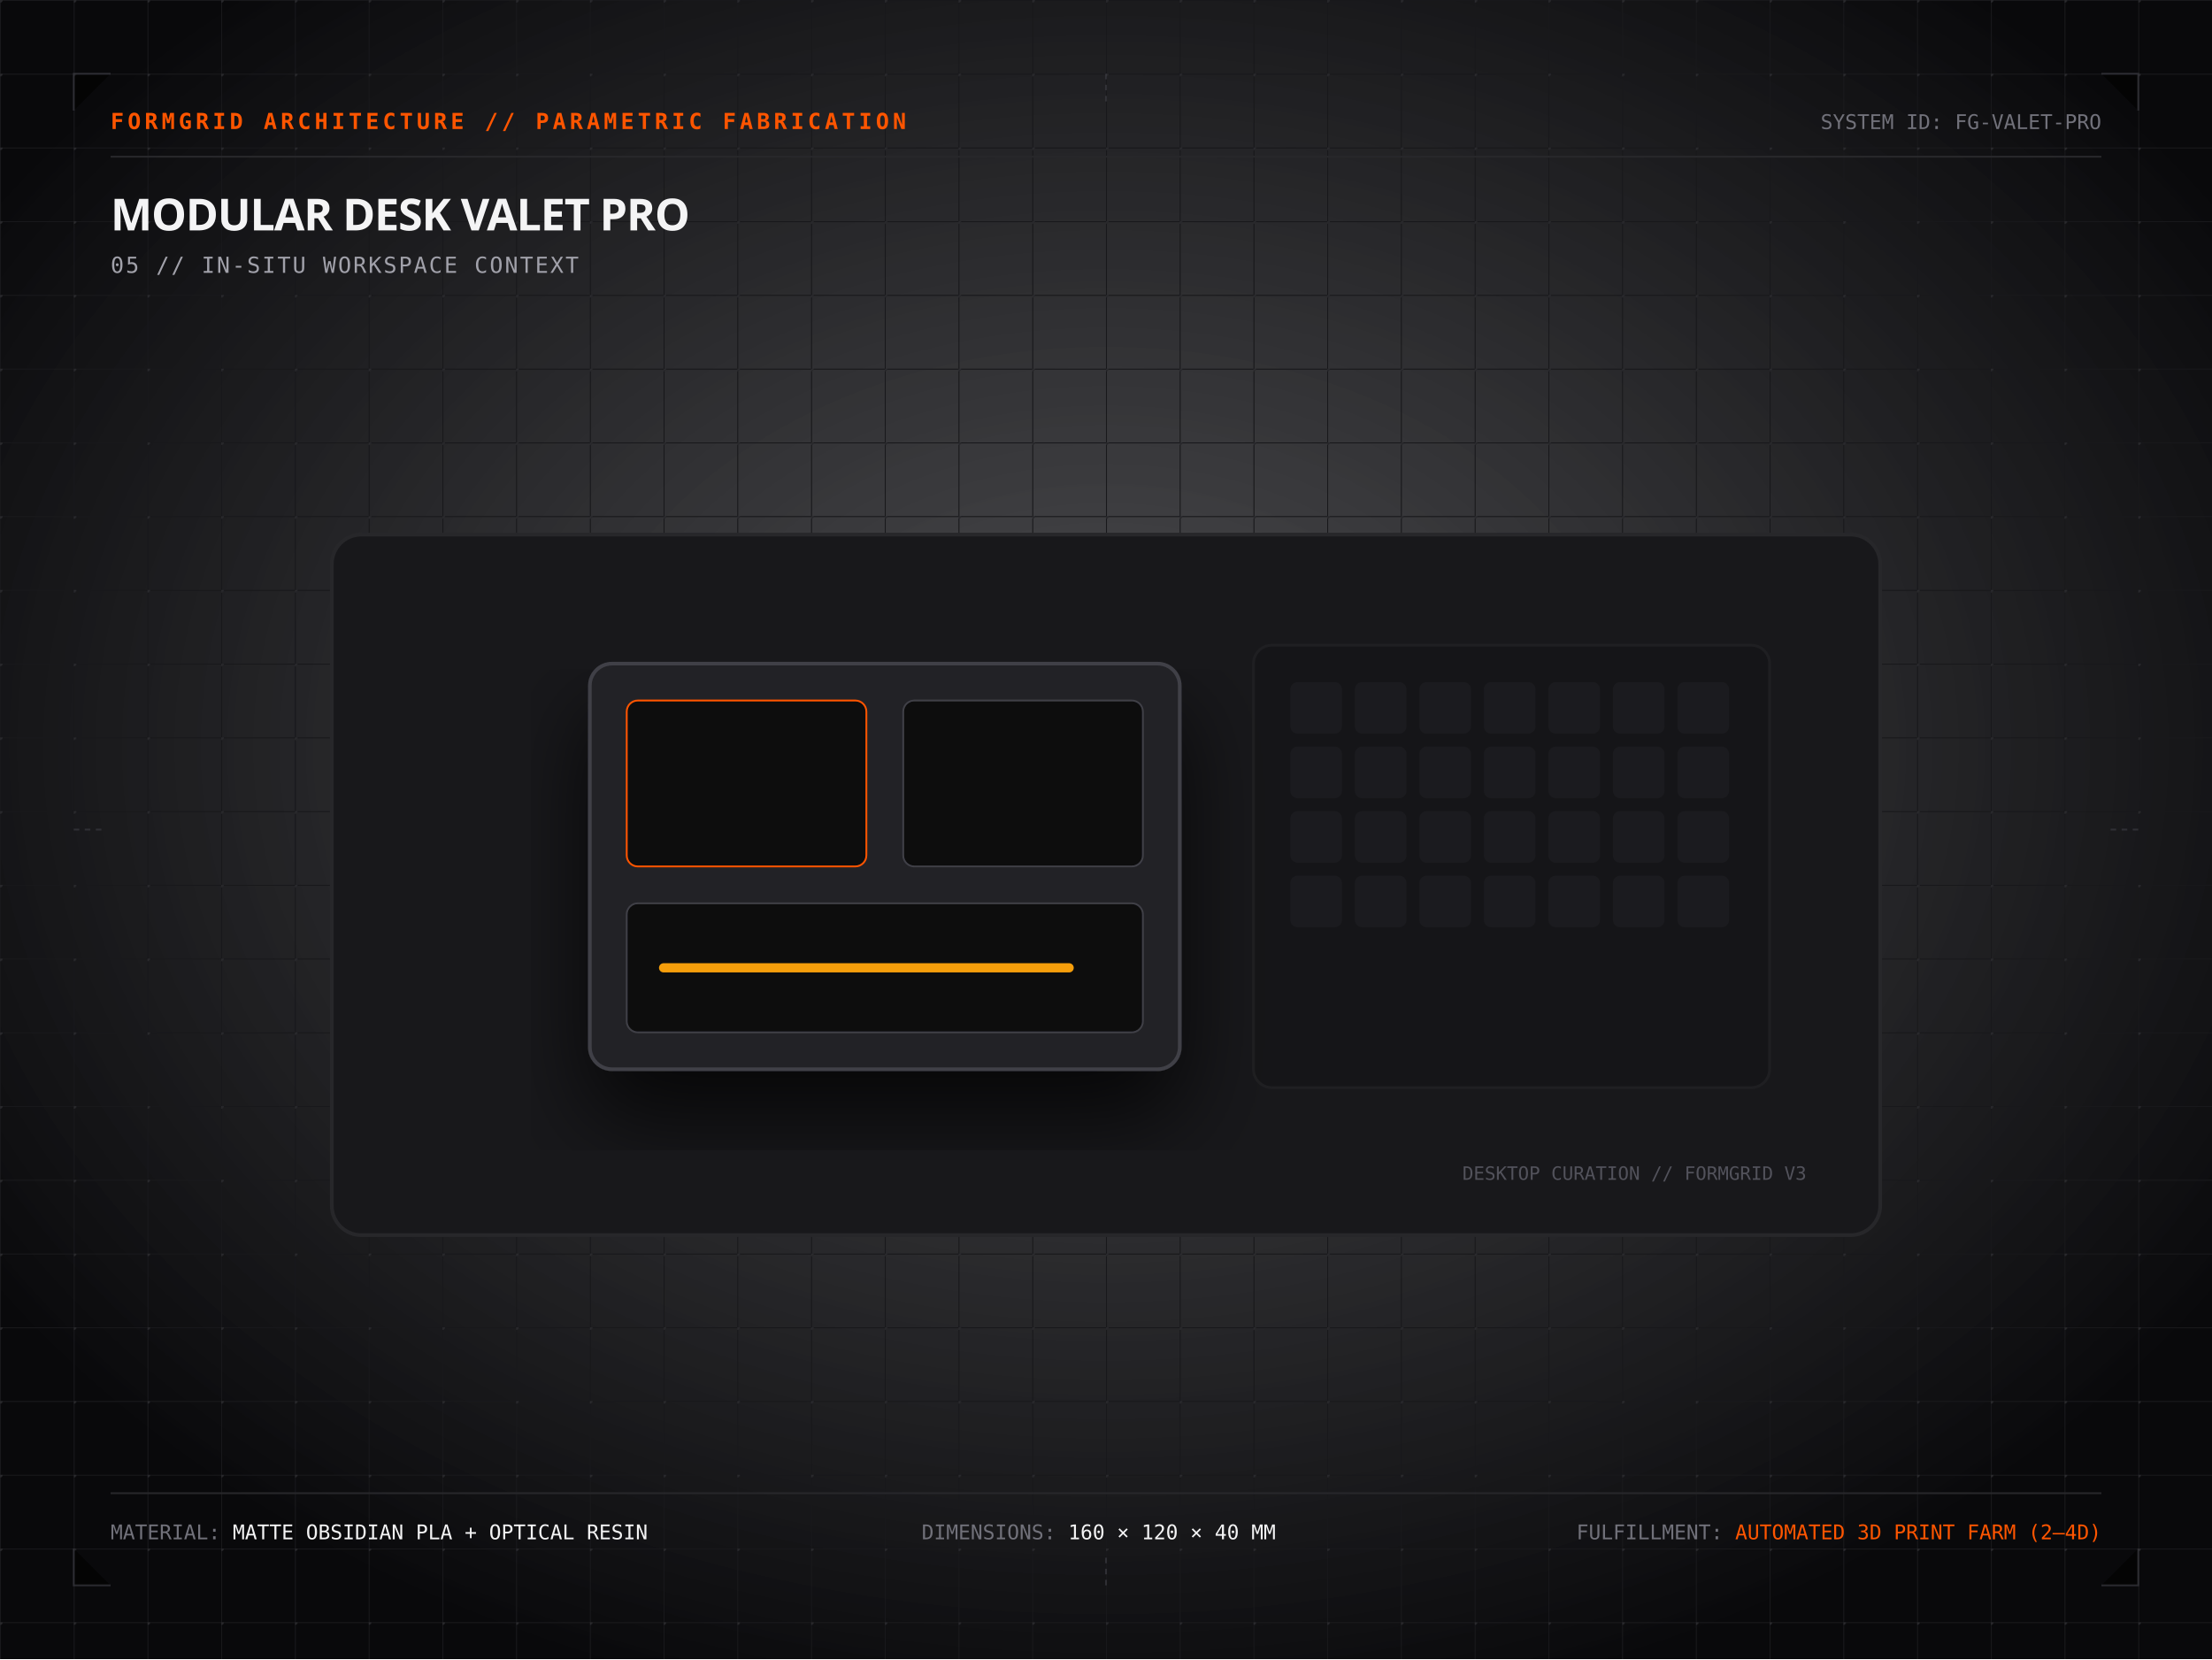
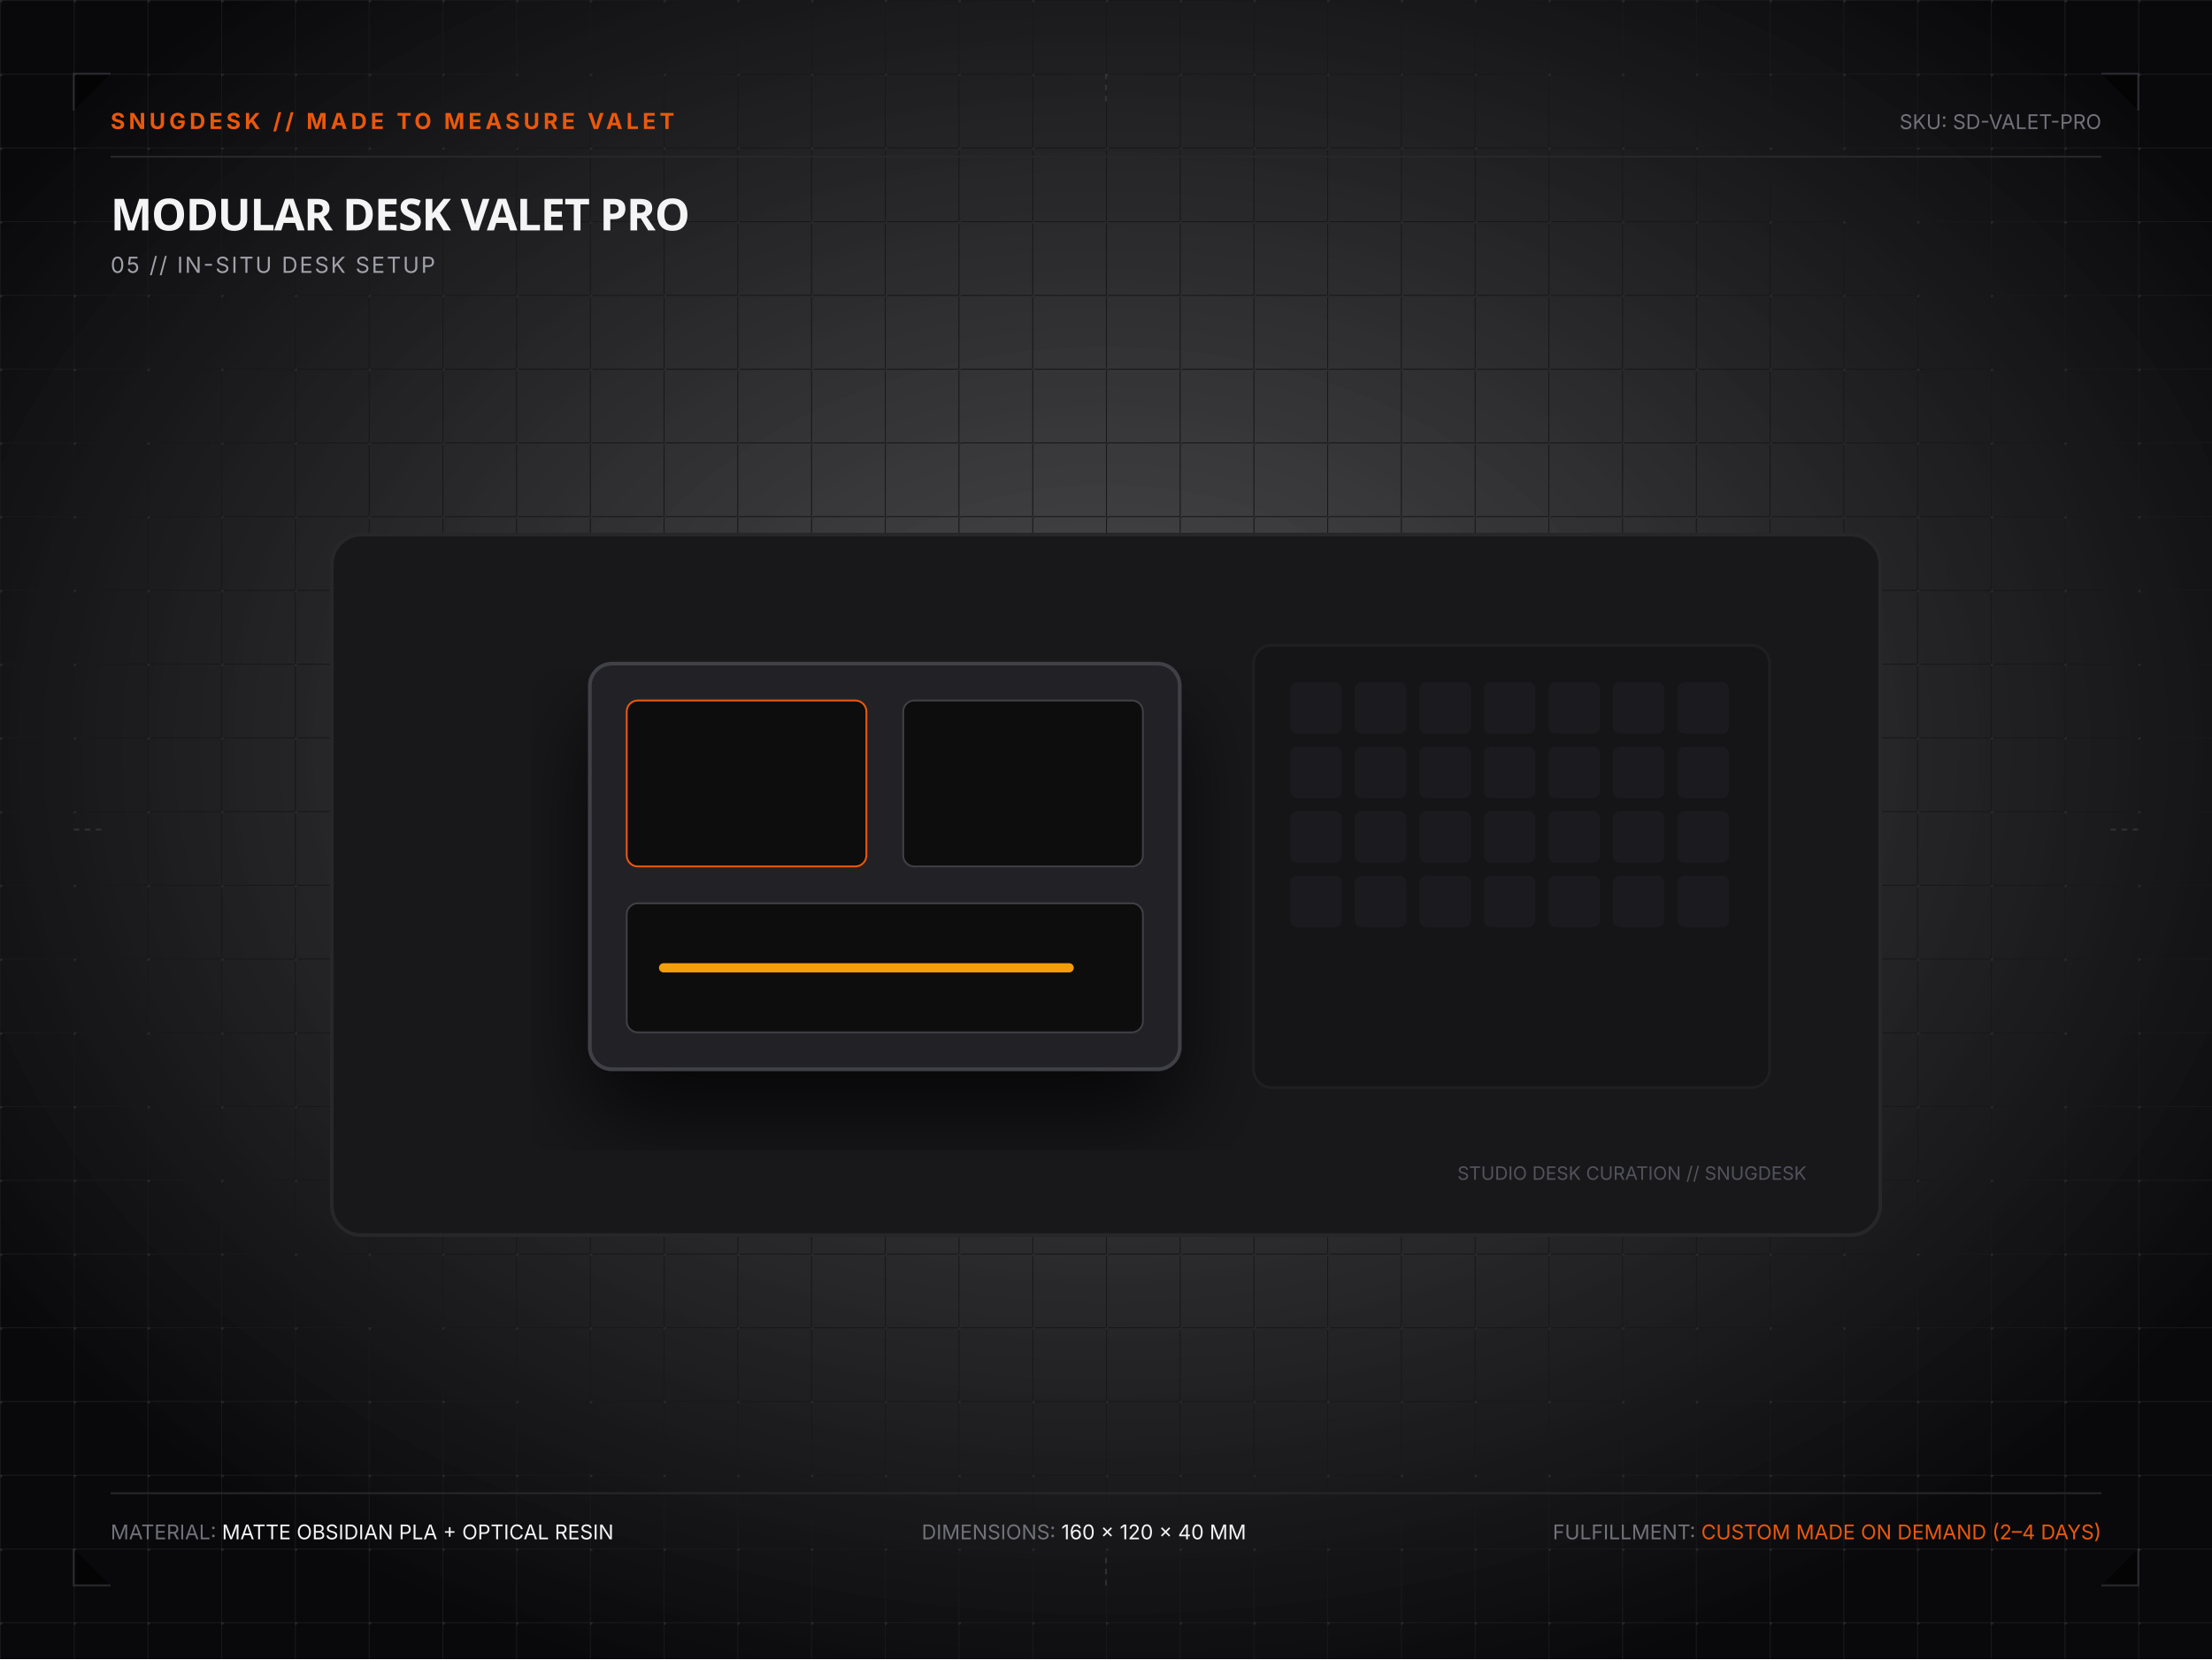
- <svg xmlns="http://www.w3.org/2000/svg" viewBox="0 0 1200 900" width="1200" height="900" style="background:#09090b; font-family:'JetBrains Mono', monospace;">
+ <svg xmlns="http://www.w3.org/2000/svg" viewBox="0 0 1200 900" width="1200" height="900" style="background:#09090b; font-family:'Inter', sans-serif;">
  <defs>
    <pattern id="grid-valet-pro-lifestyle" width="40" height="40" patternUnits="userSpaceOnUse">
      <path d="M 40 0 L 0 0 0 40" fill="none" stroke="#18181b" stroke-width="1" />
      <circle cx="0" cy="0" r="1.5" fill="#27272a" />
    </pattern>
    <radialGradient id="spot-valet-pro-lifestyle" cx="50%" cy="45%" r="60%">
      <stop offset="0%" stop-color="#1f1f23" stop-opacity="0.8" />
      <stop offset="100%" stop-color="#09090b" stop-opacity="1" />
    </radialGradient>
    <linearGradient id="bodyGrad-valet-pro" x1="0%" y1="0%" x2="100%" y2="100%">
      <stop offset="0%" stop-color="#2c2c31" />
      <stop offset="50%" stop-color="#18181b" />
      <stop offset="100%" stop-color="#101012" />
    </linearGradient>
    <filter id="shadow-valet-pro" x="-10%" y="-10%" width="130%" height="130%">
      <feDropShadow dx="0" dy="25" stdDeviation="25" flood-color="#000000" flood-opacity="0.75" />
    </filter>
  </defs>
  <rect width="1200" height="900" fill="url(#spot-valet-pro-lifestyle)" />
  <rect width="1200" height="900" fill="url(#grid-valet-pro-lifestyle)" />
  <g stroke="#3f3f46" stroke-width="1" opacity="0.6">
    <path d="M 40 60 L 40 40 L 60 40" />
    <path d="M 1160 60 L 1160 40 L 1140 40" />
    <path d="M 40 840 L 40 860 L 60 860" />
    <path d="M 1160 840 L 1160 860 L 1140 860" />
    <line x1="600" y1="40" x2="600" y2="55" stroke-dasharray="3,3" />
    <line x1="600" y1="845" x2="600" y2="860" stroke-dasharray="3,3" />
    <line x1="40" y1="450" x2="55" y2="450" stroke-dasharray="3,3" />
    <line x1="1145" y1="450" x2="1160" y2="450" stroke-dasharray="3,3" />
  </g>
-   <text x="60" y="70" fill="#ff5500" font-size="12" font-weight="700" letter-spacing="2">FORMGRID ARCHITECTURE // PARAMETRIC FABRICATION</text>
-   <text x="1140" y="70" text-anchor="end" fill="#71717a" font-size="11">SYSTEM ID: FG-VALET-PRO</text>
+   <text x="60" y="70" fill="#ea580c" font-size="12" font-weight="700" letter-spacing="2">SNUGDESK // MADE TO MEASURE VALET</text>
+   <text x="1140" y="70" text-anchor="end" fill="#71717a" font-size="11">SKU: SD-VALET-PRO</text>
  <line x1="60" y1="85" x2="1140" y2="85" stroke="#27272a" stroke-width="1" />
  <text x="60" y="125" fill="#f4f4f5" font-size="24" font-weight="800" font-family="'Space Grotesk', sans-serif" letter-spacing="-0.5">MODULAR DESK VALET PRO</text>
-   <text x="60" y="148" fill="#a1a1aa" font-size="12" letter-spacing="1">05 // IN-SITU WORKSPACE CONTEXT</text>
+   <text x="60" y="148" fill="#a1a1aa" font-size="12" letter-spacing="1">05 // IN-SITU DESK SETUP</text>
  <g transform="translate(600, 480)">
    <rect x="-420" y="-190" width="840" height="380" rx="16" fill="#18181b" stroke="#27272a" stroke-width="2" />
    <g transform="translate(-120, -10)" filter="url(#shadow-valet-pro)">
      <rect x="-160" y="-110" width="320" height="220" rx="12" fill="#222226" stroke="#3f3f46" stroke-width="2" />
-       <rect x="-140" y="-90" width="130" height="90" rx="6" fill="#09090b" stroke="#ff5500" stroke-width="1" />
+       <rect x="-140" y="-90" width="130" height="90" rx="6" fill="#09090b" stroke="#ea580c" stroke-width="1" />
      <rect x="10" y="-90" width="130" height="90" rx="6" fill="#09090b" stroke="#3f3f46" stroke-width="1" />
      <rect x="-140" y="20" width="280" height="70" rx="6" fill="#09090b" stroke="#3f3f46" stroke-width="1" />
    </g>
    <g transform="translate(220, -10)" opacity="0.45">
      <rect x="-140" y="-120" width="280" height="240" rx="10" fill="#121214" stroke="#27272a" stroke-width="1.5" />
      <rect x="-120" y="-100" width="28" height="28" rx="4" fill="#1f1f23" />
      <rect x="-85" y="-100" width="28" height="28" rx="4" fill="#1f1f23" />
      <rect x="-50" y="-100" width="28" height="28" rx="4" fill="#1f1f23" />
      <rect x="-15" y="-100" width="28" height="28" rx="4" fill="#1f1f23" />
      <rect x="20" y="-100" width="28" height="28" rx="4" fill="#1f1f23" />
      <rect x="55" y="-100" width="28" height="28" rx="4" fill="#1f1f23" />
      <rect x="90" y="-100" width="28" height="28" rx="4" fill="#1f1f23" />
      <rect x="-120" y="-65" width="28" height="28" rx="4" fill="#1f1f23" />
      <rect x="-85" y="-65" width="28" height="28" rx="4" fill="#1f1f23" />
      <rect x="-50" y="-65" width="28" height="28" rx="4" fill="#1f1f23" />
      <rect x="-15" y="-65" width="28" height="28" rx="4" fill="#1f1f23" />
      <rect x="20" y="-65" width="28" height="28" rx="4" fill="#1f1f23" />
      <rect x="55" y="-65" width="28" height="28" rx="4" fill="#1f1f23" />
      <rect x="90" y="-65" width="28" height="28" rx="4" fill="#1f1f23" />
      <rect x="-120" y="-30" width="28" height="28" rx="4" fill="#1f1f23" />
      <rect x="-85" y="-30" width="28" height="28" rx="4" fill="#1f1f23" />
      <rect x="-50" y="-30" width="28" height="28" rx="4" fill="#1f1f23" />
      <rect x="-15" y="-30" width="28" height="28" rx="4" fill="#1f1f23" />
      <rect x="20" y="-30" width="28" height="28" rx="4" fill="#1f1f23" />
      <rect x="55" y="-30" width="28" height="28" rx="4" fill="#1f1f23" />
      <rect x="90" y="-30" width="28" height="28" rx="4" fill="#1f1f23" />
      <rect x="-120" y="5" width="28" height="28" rx="4" fill="#1f1f23" />
      <rect x="-85" y="5" width="28" height="28" rx="4" fill="#1f1f23" />
      <rect x="-50" y="5" width="28" height="28" rx="4" fill="#1f1f23" />
      <rect x="-15" y="5" width="28" height="28" rx="4" fill="#1f1f23" />
      <rect x="20" y="5" width="28" height="28" rx="4" fill="#1f1f23" />
      <rect x="55" y="5" width="28" height="28" rx="4" fill="#1f1f23" />
      <rect x="90" y="5" width="28" height="28" rx="4" fill="#1f1f23" />
    </g>
    <line x1="-240" y1="45" x2="-20" y2="45" stroke="#f59e0b" stroke-width="5" stroke-linecap="round" />
-     <text x="380" y="160" text-anchor="end" fill="#52525b" font-size="10">DESKTOP CURATION // FORMGRID V3</text>
+     <text x="380" y="160" text-anchor="end" fill="#52525b" font-size="10">STUDIO DESK CURATION // SNUGDESK</text>
  </g>
  <line x1="60" y1="810" x2="1140" y2="810" stroke="#27272a" stroke-width="1" />
  <g fill="#71717a" font-size="11">
    <text x="60" y="835">MATERIAL: <tspan fill="#f4f4f5">MATTE OBSIDIAN PLA + OPTICAL RESIN</tspan>
    </text>
    <text x="500" y="835">DIMENSIONS: <tspan fill="#f4f4f5">160 × 120 × 40 MM</tspan>
    </text>
-     <text x="1140" y="835" text-anchor="end">FULFILLMENT: <tspan fill="#ff5500">AUTOMATED 3D PRINT FARM (2–4D)</tspan>
+     <text x="1140" y="835" text-anchor="end">FULFILLMENT: <tspan fill="#ea580c">CUSTOM MADE ON DEMAND (2–4 DAYS)</tspan>
    </text>
  </g>
</svg>
